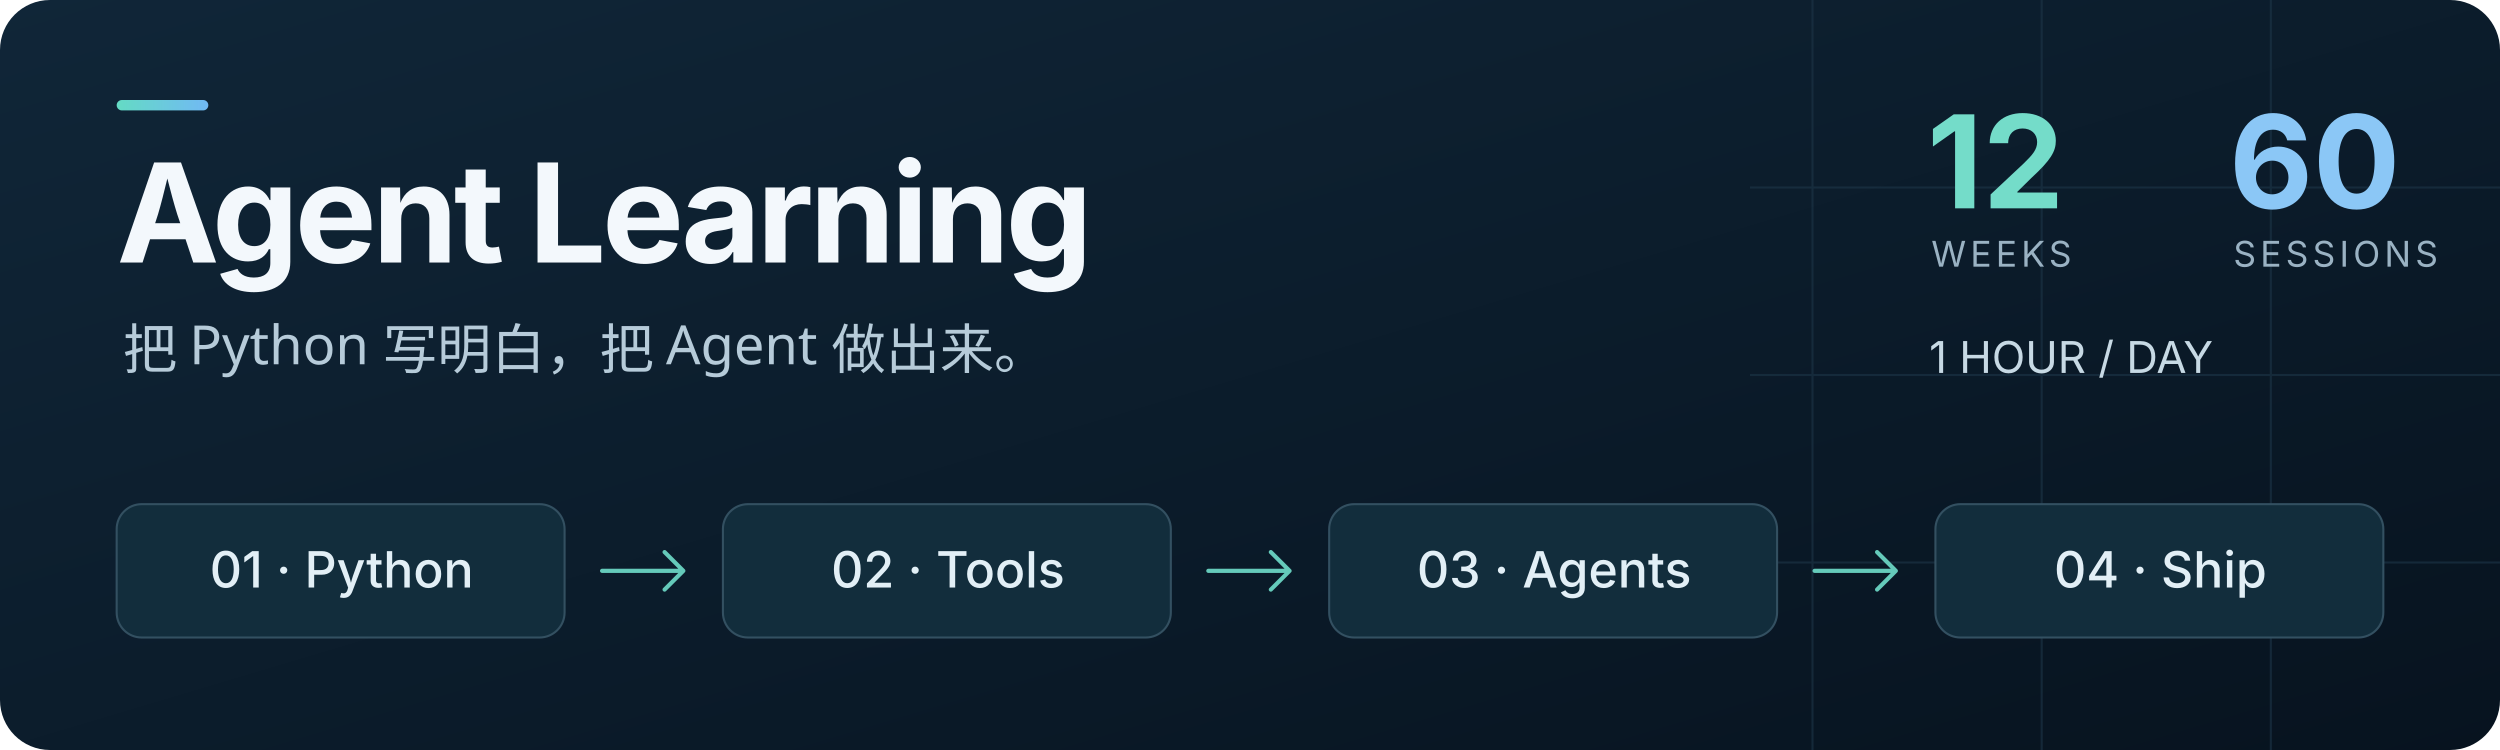
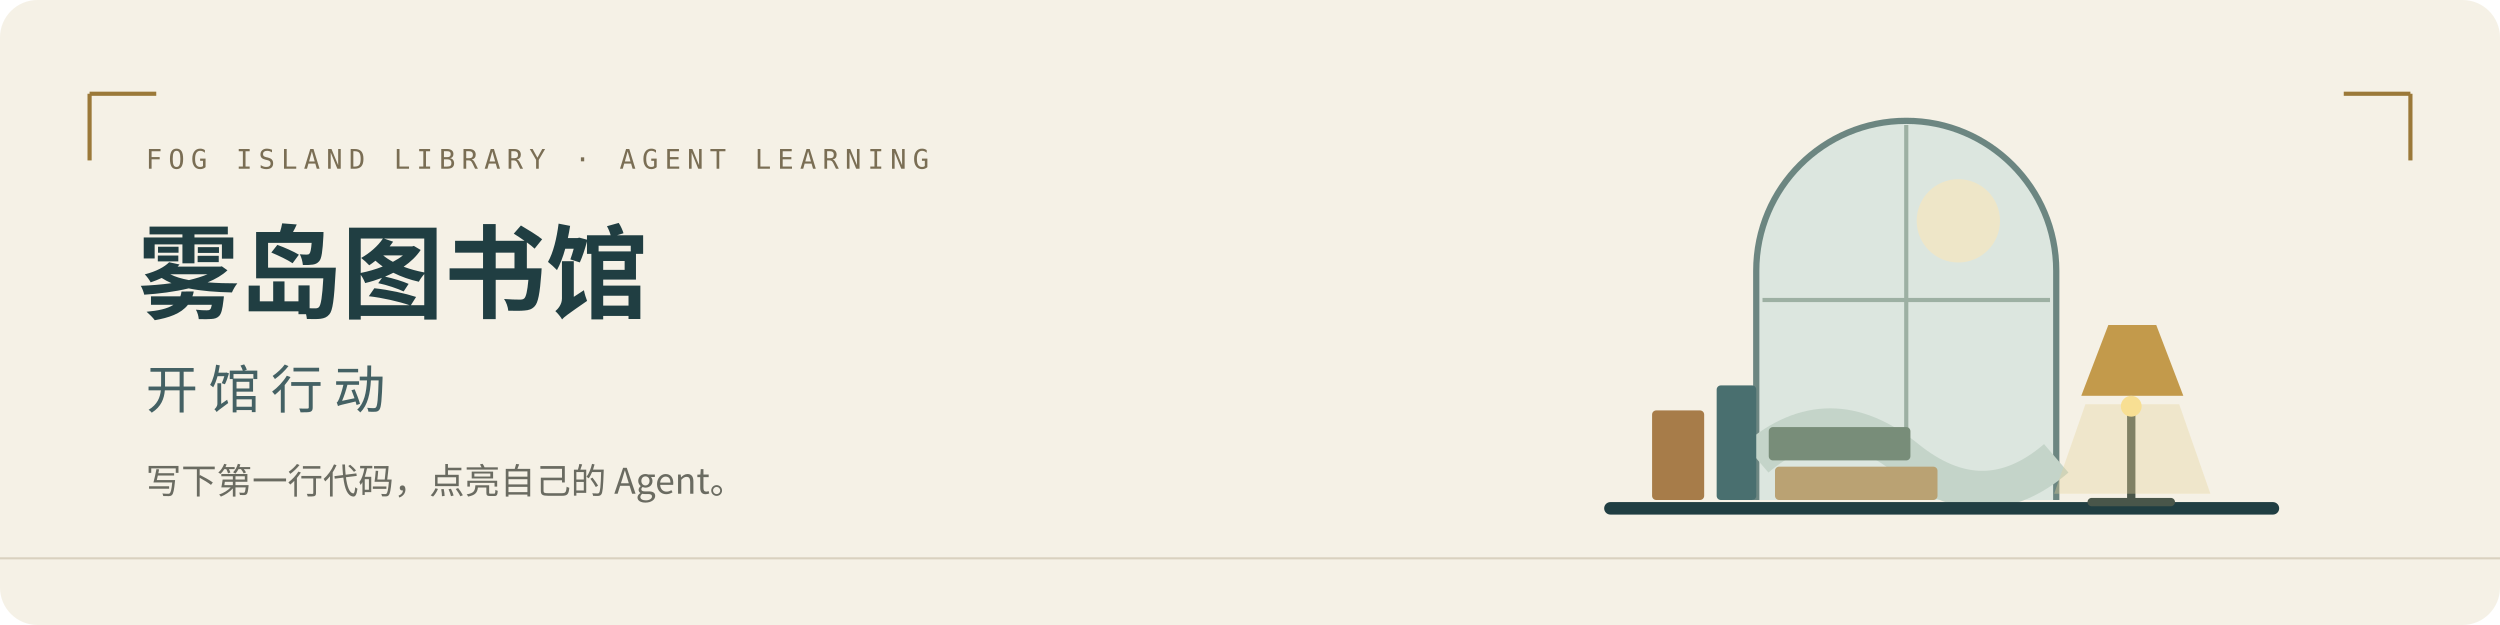
- <svg xmlns="http://www.w3.org/2000/svg" width="1200" height="360" viewBox="0 0 1200 360" role="img" aria-labelledby="title desc">
-   <defs>
-     <linearGradient id="bg" x1="0" y1="0" x2="1" y2="1">
-       <stop stop-color="#102638" />
-       <stop offset="1" stop-color="#07131f" />
-     </linearGradient>
-     <linearGradient id="accent" x1="0" x2="1">
-       <stop stop-color="#64dbc4" />
-       <stop offset="1" stop-color="#71b9f4" />
-     </linearGradient>
-   </defs>
-   <rect width="1200" height="360" rx="24" fill="url(#bg)" />
-   <path d="M870 0V360M980 0V360M1090 0V360M840 90H1200M840 180H1200M840 270H1200" stroke="#1d3648" stroke-width="1" opacity=".6" />
-   <rect x="56" y="48" width="44" height="5" rx="2.5" fill="url(#accent)" />
-   <g font-family="-apple-system, BlinkMacSystemFont, 'Segoe UI', sans-serif">
-     <text x="56" y="126" fill="#f3f8fc" font-size="66" font-weight="700" letter-spacing="-2">Agent Learning</text>
-     <text x="59" y="177" fill="#b6cbd9" font-size="26" font-family="'PingFang SC', 'Microsoft YaHei', sans-serif">把 Python 写明白，把 Agent 做出来。</text>
-     <text x="925" y="100" fill="#74dcc9" font-size="62" font-weight="650">12</text>
-     <text x="927" y="128" fill="#9ab2c3" font-size="17" letter-spacing="2">WEEKS</text>
-     <text x="1070" y="100" fill="#8bc7f6" font-size="62" font-weight="650">60</text>
-     <text x="1072" y="128" fill="#9ab2c3" font-size="17" letter-spacing="2">SESSIONS</text>
-     <text x="926" y="179" fill="#c7d9e4" font-size="21">1 HOUR / DAY</text>
-     <g fill="#122d3c" stroke="#335061">
-       <rect x="56" y="242" width="215" height="64" rx="12" />
-       <rect x="347" y="242" width="215" height="64" rx="12" />
-       <rect x="638" y="242" width="215" height="64" rx="12" />
-       <rect x="929" y="242" width="215" height="64" rx="12" />
-     </g>
-     <g fill="#e2eff6" font-size="24" font-weight="550" text-anchor="middle">
-       <text x="164" y="282">01 · Python</text>
-       <text x="455" y="282">02 · Tools</text>
-       <text x="746" y="282">03 · Agents</text>
-       <text x="1037" y="282">04 · Ship</text>
-     </g>
-   </g>
-   <g fill="none" stroke="#65caba" stroke-width="2" stroke-linecap="round" stroke-linejoin="round">
-     <path d="M289 274H328M319 265L328 274L319 283" />
-     <path d="M580 274H619M610 265L619 274L610 283" />
-     <path d="M871 274H910M901 265L910 274L901 283" />
-   </g>
+ <svg xmlns="http://www.w3.org/2000/svg" width="1200" height="300" viewBox="0 0 1200 300" role="img" aria-labelledby="title desc">
+   <rect width="1200" height="300" rx="18" fill="#f5f1e6" />
+   <path d="M0 268H1200" stroke="#d9d1bf" />
+   <path d="M43 45H75M43 45V77M1157 45H1125M1157 45V77" fill="none" stroke="#9b7939" stroke-width="2" />
+   <text x="70" y="81" font-family="ui-monospace,monospace" font-size="13" fill="#7a6e54" letter-spacing="3">FOG ISLAND LIBRARY · AGENT LEARNING</text>
+   <text x="66" y="149" font-family="PingFang SC,Noto Sans CJK SC,Microsoft YaHei,sans-serif" font-weight="650" font-size="49" fill="#203e42">雾岛图书馆</text>
+   <text x="70" y="196" font-family="PingFang SC,Noto Sans CJK SC,Microsoft YaHei,sans-serif" font-size="25" fill="#446164" letter-spacing="5">开馆行动</text>
+   <text x="70" y="237" font-family="PingFang SC,Noto Sans CJK SC,Microsoft YaHei,sans-serif" font-size="17" fill="#6a6b61">写下第一行代码，点亮自己的 Agent。</text>
+   <path d="M843 240V130a72 72 0 0 1 144 0v110" fill="#dce6df" stroke="#6c8681" stroke-width="3" />
+   <path d="M915 60V240M846 144H984" stroke="#9db0a3" stroke-width="2" />
+   <circle cx="940" cy="106" r="20" fill="#eee6c8" />
+   <path d="M843 220q35-30 72 0t72 0" fill="none" stroke="#c4d4c9" stroke-width="18" />
+   <path d="M773 244H1091" stroke="#203e42" stroke-width="6" stroke-linecap="round" />
+   <rect x="793" y="197" width="25" height="43" rx="2" fill="#a77c49" />
+   <rect x="824" y="185" width="19" height="55" rx="2" fill="#496f6f" />
+   <rect x="849" y="205" width="68" height="16" rx="2" fill="#788d79" />
+   <rect x="852" y="224" width="78" height="16" rx="2" fill="#baa273" />
+   <path d="M1023 241v-46m-19 46h38" stroke="#49564a" stroke-width="4" stroke-linecap="round" />
+   <path d="M999 190l13-34h23l13 34z" fill="#c39a4b" />
+   <path d="M1001 194l-15 43h75l-15-43z" fill="#e6d298" opacity=".35" />
+   <circle cx="1023" cy="195" r="5" fill="#f8df93" />
</svg>
